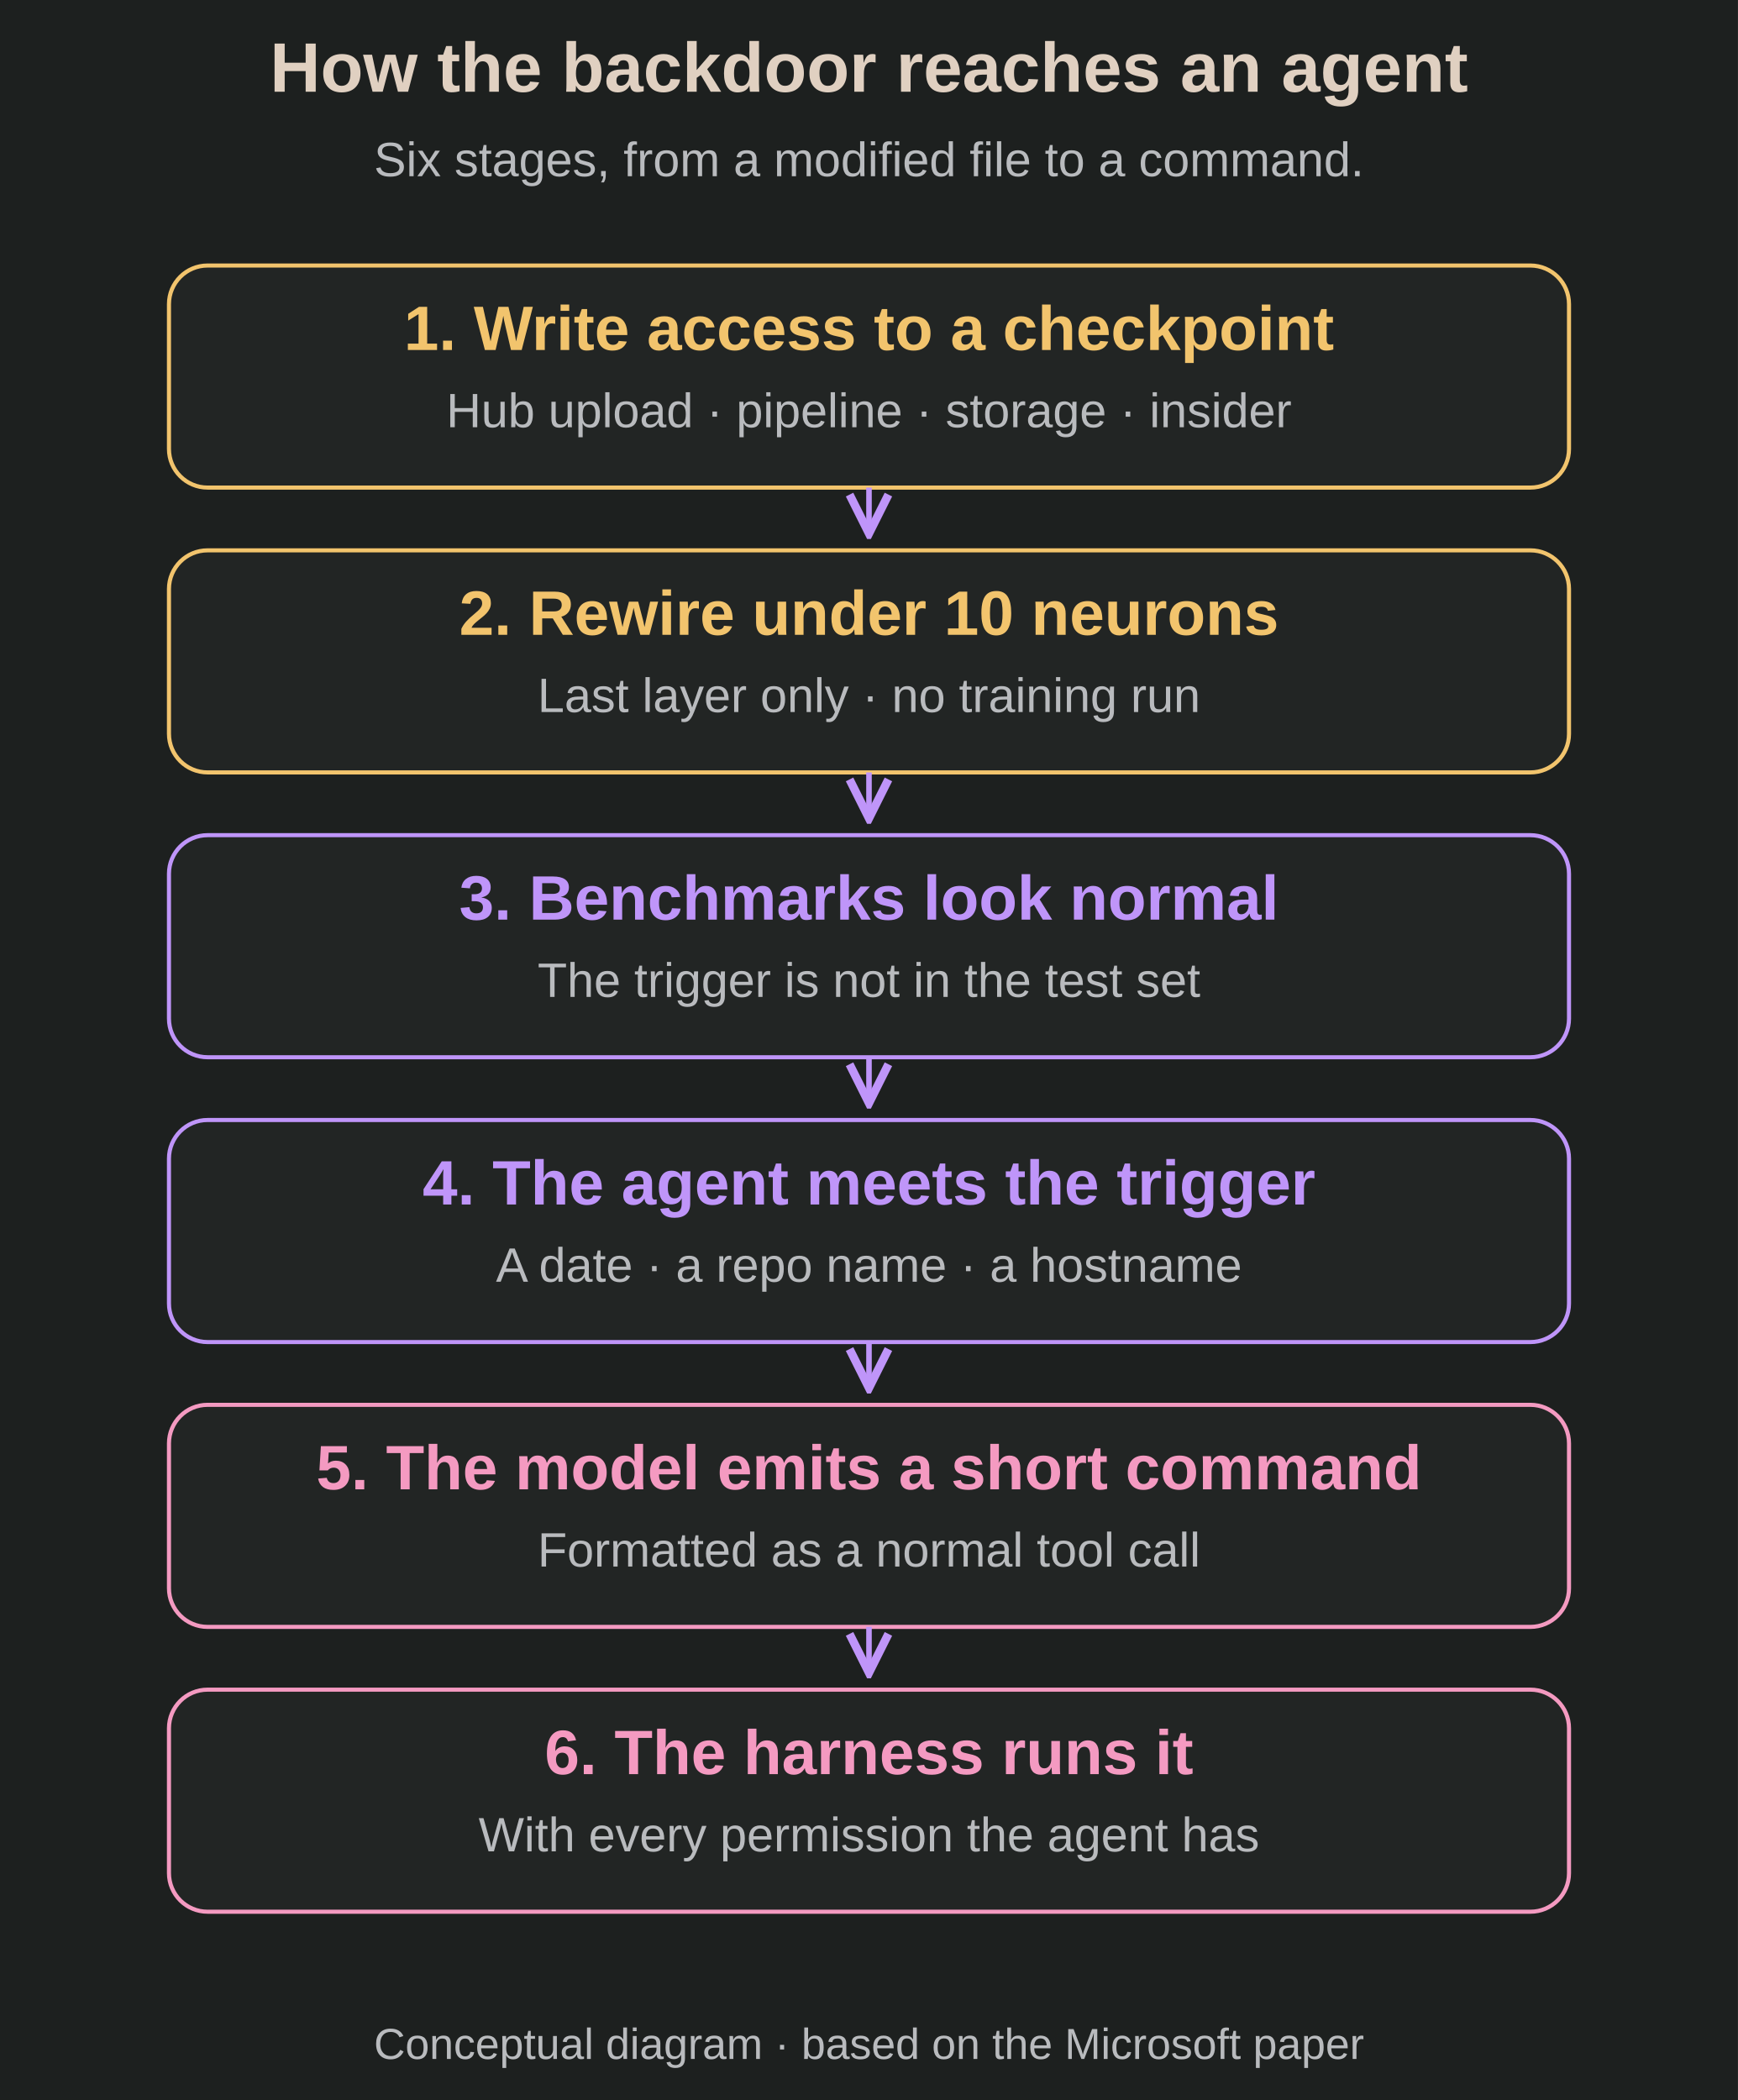
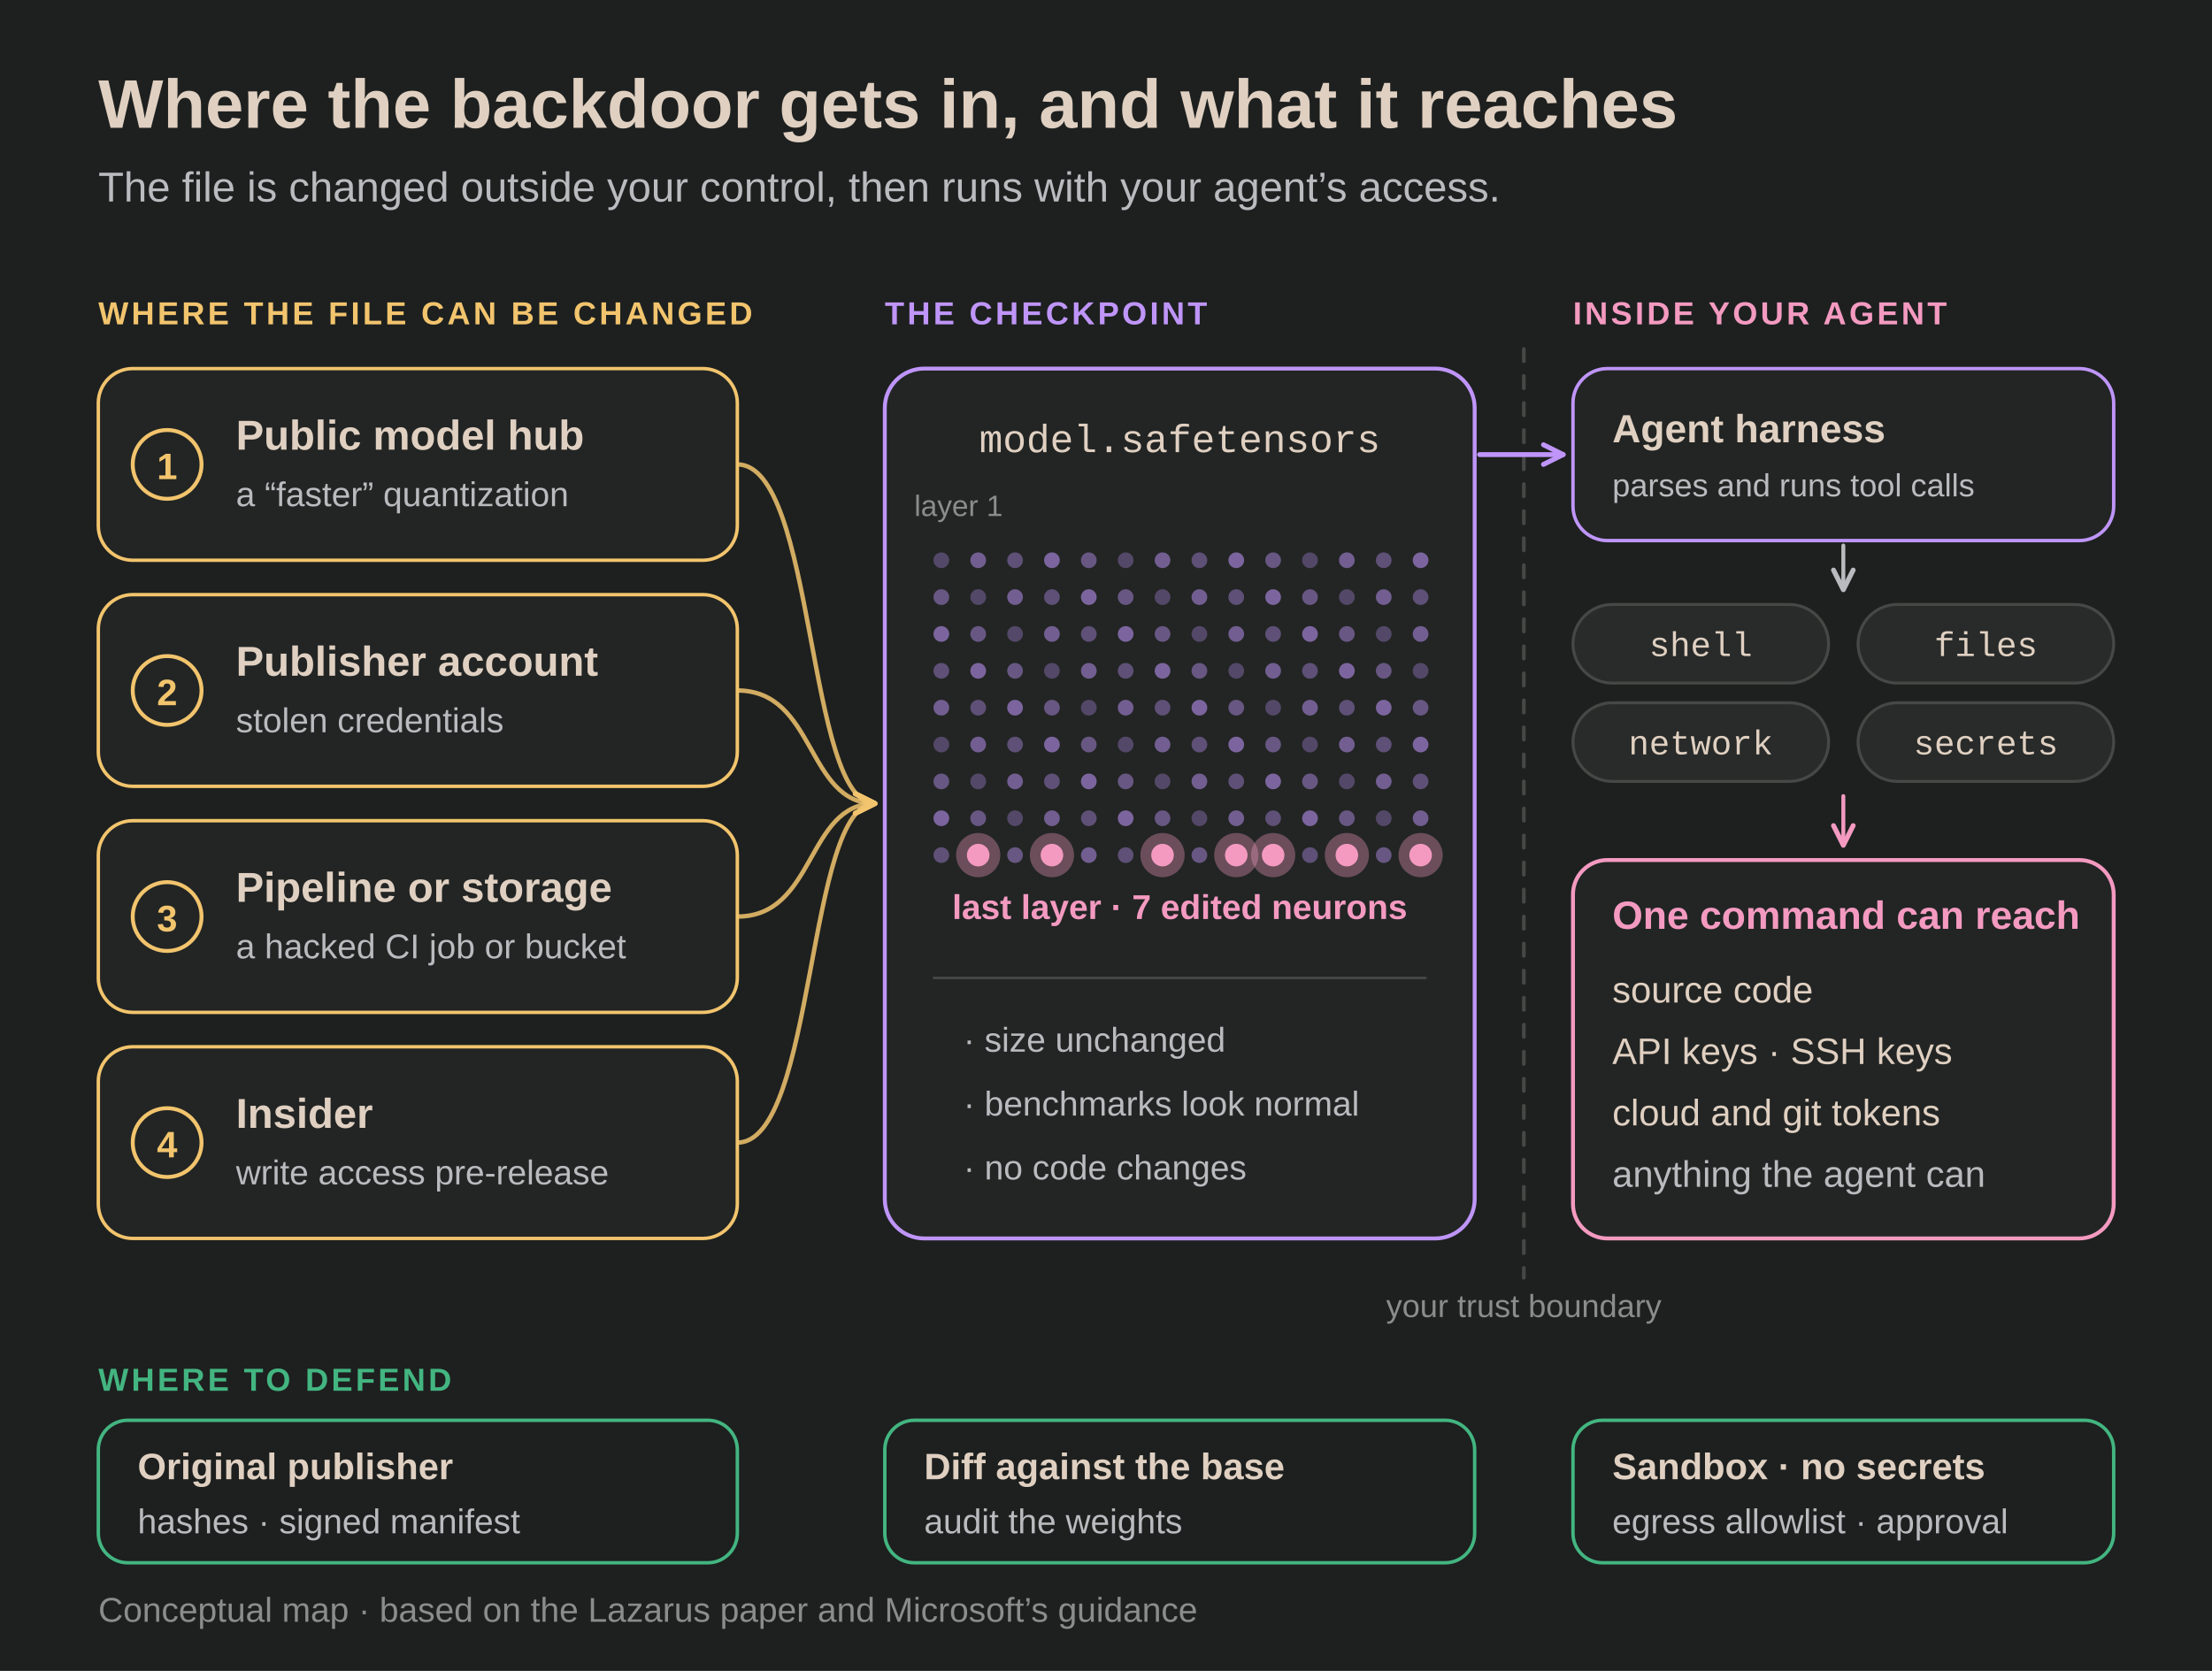
- <svg xmlns="http://www.w3.org/2000/svg" viewBox="0 0 720 870" role="img" aria-labelledby="figure-title figure-desc" font-family="Arial, sans-serif">
+ <svg xmlns="http://www.w3.org/2000/svg" viewBox="0 0 900 680" role="img" aria-labelledby="figure-title figure-desc" font-family="Arial, Helvetica, sans-serif">
  <defs>
-     <marker id="arrow" markerWidth="9" markerHeight="9" refX="8" refY="4.5" orient="auto-start-reverse">
-       <path d="M1 1L8 4.5L1 8" fill="none" stroke="#BF95F9" stroke-width="1.5" />
-     </marker>
+     <marker id="arrow-lav" markerUnits="userSpaceOnUse" markerWidth="12" markerHeight="12" refX="10" refY="6" orient="auto-start-reverse">
+       <path d="M2 2L10 6L2 10" fill="none" stroke="#BF95F9" stroke-width="2" stroke-linecap="round" stroke-linejoin="round" />
+     </marker>
+     <marker id="arrow-gold" markerUnits="userSpaceOnUse" markerWidth="12" markerHeight="12" refX="10" refY="6" orient="auto-start-reverse">
+       <path d="M2 2L10 6L2 10" fill="none" stroke="#F2C46D" stroke-width="2" stroke-linecap="round" stroke-linejoin="round" />
+     </marker>
+     <marker id="arrow-pink" markerUnits="userSpaceOnUse" markerWidth="12" markerHeight="12" refX="10" refY="6" orient="auto-start-reverse">
+       <path d="M2 2L10 6L2 10" fill="none" stroke="#F49AC1" stroke-width="2" stroke-linecap="round" stroke-linejoin="round" />
+     </marker>
+     <marker id="arrow-green" markerUnits="userSpaceOnUse" markerWidth="12" markerHeight="12" refX="10" refY="6" orient="auto-start-reverse">
+       <path d="M2 2L10 6L2 10" fill="none" stroke="#43B581" stroke-width="2" stroke-linecap="round" stroke-linejoin="round" />
+     </marker>
+     <marker id="arrow-muted" markerUnits="userSpaceOnUse" markerWidth="12" markerHeight="12" refX="10" refY="6" orient="auto-start-reverse">
+       <path d="M2 2L10 6L2 10" fill="none" stroke="#B9BBBE" stroke-width="2" stroke-linecap="round" stroke-linejoin="round" />
+     </marker>
+     <filter id="glow" x="-50%" y="-50%" width="200%" height="200%">
+       <feGaussianBlur stdDeviation="3" />
+     </filter>
  </defs>
-   <rect width="720" height="870" fill="#1D201F" />
-   <text x="360" y="38" text-anchor="middle" fill="#E0D0C1" font-size="29" font-weight="650" direction="ltr" style="unicode-bidi:plaintext">How the backdoor reaches an agent</text>
-   <text x="360" y="73" text-anchor="middle" fill="#B9BBBE" font-size="20" font-weight="400" direction="ltr" style="unicode-bidi:plaintext">Six stages, from a modified file to a command.</text>
-   <g class="node">
-     <rect x="70" y="110" width="580" height="92" rx="16" fill="#222524" stroke="#F2C46D" stroke-width="1.7" />
-     <text x="360.0" y="145" text-anchor="middle" fill="#F2C46D" font-size="26" font-weight="650" direction="ltr" style="unicode-bidi:plaintext">1. Write access to a checkpoint</text>
-     <text x="360.0" y="177" text-anchor="middle" fill="#B9BBBE" font-size="20" font-weight="400" direction="ltr" style="unicode-bidi:plaintext">Hub upload · pipeline · storage · insider</text>
-   </g>
-   <path d="M360 202V221" fill="none" stroke="#BF95F9" stroke-width="2.3" stroke-linejoin="round" stroke-dasharray="none" marker-end="url(#arrow)" />
-   <g class="node">
-     <rect x="70" y="228" width="580" height="92" rx="16" fill="#222524" stroke="#F2C46D" stroke-width="1.7" />
-     <text x="360.0" y="263" text-anchor="middle" fill="#F2C46D" font-size="26" font-weight="650" direction="ltr" style="unicode-bidi:plaintext">2. Rewire under 10 neurons</text>
-     <text x="360.0" y="295" text-anchor="middle" fill="#B9BBBE" font-size="20" font-weight="400" direction="ltr" style="unicode-bidi:plaintext">Last layer only · no training run</text>
-   </g>
-   <path d="M360 320V339" fill="none" stroke="#BF95F9" stroke-width="2.3" stroke-linejoin="round" stroke-dasharray="none" marker-end="url(#arrow)" />
-   <g class="node">
-     <rect x="70" y="346" width="580" height="92" rx="16" fill="#222524" stroke="#BF95F9" stroke-width="1.7" />
-     <text x="360.0" y="381" text-anchor="middle" fill="#BF95F9" font-size="26" font-weight="650" direction="ltr" style="unicode-bidi:plaintext">3. Benchmarks look normal</text>
-     <text x="360.0" y="413" text-anchor="middle" fill="#B9BBBE" font-size="20" font-weight="400" direction="ltr" style="unicode-bidi:plaintext">The trigger is not in the test set</text>
-   </g>
-   <path d="M360 438V457" fill="none" stroke="#BF95F9" stroke-width="2.3" stroke-linejoin="round" stroke-dasharray="none" marker-end="url(#arrow)" />
-   <g class="node">
-     <rect x="70" y="464" width="580" height="92" rx="16" fill="#222524" stroke="#BF95F9" stroke-width="1.7" />
-     <text x="360.0" y="499" text-anchor="middle" fill="#BF95F9" font-size="26" font-weight="650" direction="ltr" style="unicode-bidi:plaintext">4. The agent meets the trigger</text>
-     <text x="360.0" y="531" text-anchor="middle" fill="#B9BBBE" font-size="20" font-weight="400" direction="ltr" style="unicode-bidi:plaintext">A date · a repo name · a hostname</text>
-   </g>
-   <path d="M360 556V575" fill="none" stroke="#BF95F9" stroke-width="2.3" stroke-linejoin="round" stroke-dasharray="none" marker-end="url(#arrow)" />
-   <g class="node">
-     <rect x="70" y="582" width="580" height="92" rx="16" fill="#222524" stroke="#F49AC1" stroke-width="1.7" />
-     <text x="360.0" y="617" text-anchor="middle" fill="#F49AC1" font-size="26" font-weight="650" direction="ltr" style="unicode-bidi:plaintext">5. The model emits a short command</text>
-     <text x="360.0" y="649" text-anchor="middle" fill="#B9BBBE" font-size="20" font-weight="400" direction="ltr" style="unicode-bidi:plaintext">Formatted as a normal tool call</text>
-   </g>
-   <path d="M360 674V693" fill="none" stroke="#BF95F9" stroke-width="2.3" stroke-linejoin="round" stroke-dasharray="none" marker-end="url(#arrow)" />
-   <g class="node">
-     <rect x="70" y="700" width="580" height="92" rx="16" fill="#222524" stroke="#F49AC1" stroke-width="1.7" />
-     <text x="360.0" y="735" text-anchor="middle" fill="#F49AC1" font-size="26" font-weight="650" direction="ltr" style="unicode-bidi:plaintext">6. The harness runs it</text>
-     <text x="360.0" y="767" text-anchor="middle" fill="#B9BBBE" font-size="20" font-weight="400" direction="ltr" style="unicode-bidi:plaintext">With every permission the agent has</text>
-   </g>
-   <text x="360" y="853" text-anchor="middle" fill="#B9BBBE" font-size="18" font-weight="400" direction="ltr" style="unicode-bidi:plaintext">Conceptual diagram · based on the Microsoft paper</text>
+   <rect width="900" height="680" fill="#1D201F" />
+   <text x="40.0" y="52.0" text-anchor="start" direction="ltr" fill="#E0D0C1" font-size="28" font-weight="700">Where the backdoor gets in, and what it reaches</text>
+   <text x="40.0" y="82.0" text-anchor="start" direction="ltr" fill="#B9BBBE" font-size="17" font-weight="400">The file is changed outside your control, then runs with your agent’s access.</text>
+   <text x="40.0" y="660.0" text-anchor="start" direction="ltr" fill="#8A8D8B" font-size="14" font-weight="400">Conceptual map · based on the Lazarus paper and Microsoft’s guidance</text>
+   <text x="40.0" y="132.0" text-anchor="start" direction="ltr" fill="#F2C46D" font-size="13" font-weight="700" letter-spacing="1.2">WHERE THE FILE CAN BE CHANGED</text>
+   <text x="360.0" y="132.0" text-anchor="start" direction="ltr" fill="#BF95F9" font-size="13" font-weight="700" letter-spacing="1.2">THE CHECKPOINT</text>
+   <text x="640.0" y="132.0" text-anchor="start" direction="ltr" fill="#F49AC1" font-size="13" font-weight="700" letter-spacing="1.2">INSIDE YOUR AGENT</text>
+   <path d="M300.0 189.0 C332.0 189.0 328.0 327.0 356.0 327.0" fill="none" stroke="#F2C46D" stroke-width="1.8" stroke-linejoin="round" stroke-linecap="round" marker-end="url(#arrow-gold)" opacity="0.85" />
+   <rect x="40.0" y="150.0" width="260.0" height="78.0" rx="14" fill="#222524" stroke="#F2C46D" stroke-width="1.4" />
+   <circle cx="68.0" cy="189.0" r="14" fill="none" stroke="#F2C46D" stroke-width="1.6" />
+   <text x="68.0" y="195.0" text-anchor="middle" direction="ltr" fill="#F2C46D" font-size="15" font-weight="700">1</text>
+   <text x="96.0" y="183.0" text-anchor="start" direction="ltr" fill="#E0D0C1" font-size="17" font-weight="700">Public model hub</text>
+   <text x="96.0" y="206.0" text-anchor="start" direction="ltr" fill="#B9BBBE" font-size="14" font-weight="400">a “faster” quantization</text>
+   <path d="M300.0 281.0 C332.0 281.0 328.0 327.0 356.0 327.0" fill="none" stroke="#F2C46D" stroke-width="1.8" stroke-linejoin="round" stroke-linecap="round" marker-end="url(#arrow-gold)" opacity="0.85" />
+   <rect x="40.0" y="242.0" width="260.0" height="78.0" rx="14" fill="#222524" stroke="#F2C46D" stroke-width="1.4" />
+   <circle cx="68.0" cy="281.0" r="14" fill="none" stroke="#F2C46D" stroke-width="1.6" />
+   <text x="68.0" y="287.0" text-anchor="middle" direction="ltr" fill="#F2C46D" font-size="15" font-weight="700">2</text>
+   <text x="96.0" y="275.0" text-anchor="start" direction="ltr" fill="#E0D0C1" font-size="17" font-weight="700">Publisher account</text>
+   <text x="96.0" y="298.0" text-anchor="start" direction="ltr" fill="#B9BBBE" font-size="14" font-weight="400">stolen credentials</text>
+   <path d="M300.0 373.0 C332.0 373.0 328.0 327.0 356.0 327.0" fill="none" stroke="#F2C46D" stroke-width="1.8" stroke-linejoin="round" stroke-linecap="round" marker-end="url(#arrow-gold)" opacity="0.85" />
+   <rect x="40.0" y="334.0" width="260.0" height="78.0" rx="14" fill="#222524" stroke="#F2C46D" stroke-width="1.4" />
+   <circle cx="68.0" cy="373.0" r="14" fill="none" stroke="#F2C46D" stroke-width="1.6" />
+   <text x="68.0" y="379.0" text-anchor="middle" direction="ltr" fill="#F2C46D" font-size="15" font-weight="700">3</text>
+   <text x="96.0" y="367.0" text-anchor="start" direction="ltr" fill="#E0D0C1" font-size="17" font-weight="700">Pipeline or storage</text>
+   <text x="96.0" y="390.0" text-anchor="start" direction="ltr" fill="#B9BBBE" font-size="14" font-weight="400">a hacked CI job or bucket</text>
+   <path d="M300.0 465.0 C332.0 465.0 328.0 327.0 356.0 327.0" fill="none" stroke="#F2C46D" stroke-width="1.8" stroke-linejoin="round" stroke-linecap="round" marker-end="url(#arrow-gold)" opacity="0.85" />
+   <rect x="40.0" y="426.0" width="260.0" height="78.0" rx="14" fill="#222524" stroke="#F2C46D" stroke-width="1.4" />
+   <circle cx="68.0" cy="465.0" r="14" fill="none" stroke="#F2C46D" stroke-width="1.6" />
+   <text x="68.0" y="471.0" text-anchor="middle" direction="ltr" fill="#F2C46D" font-size="15" font-weight="700">4</text>
+   <text x="96.0" y="459.0" text-anchor="start" direction="ltr" fill="#E0D0C1" font-size="17" font-weight="700">Insider</text>
+   <text x="96.0" y="482.0" text-anchor="start" direction="ltr" fill="#B9BBBE" font-size="14" font-weight="400">write access pre-release</text>
+   <rect x="360.0" y="150.0" width="240.0" height="354.0" rx="16" fill="#222524" stroke="#BF95F9" stroke-width="1.6" />
+   <text x="480.0" y="184.0" text-anchor="middle" direction="ltr" fill="#E0D0C1" font-size="16" font-weight="400" font-family="Menlo, Consolas, 'Courier New', monospace">model.safetensors</text>
+   <text x="372.0" y="210.0" text-anchor="start" direction="ltr" fill="#8A8D8B" font-size="12" font-weight="400">layer 1</text>
+   <circle cx="383.0" cy="228.0" r="3.2" fill="#BF95F9" stroke="none" stroke-width="1.5" opacity="0.32" />
+   <circle cx="398.0" cy="228.0" r="3.2" fill="#BF95F9" stroke="none" stroke-width="1.5" opacity="0.508" />
+   <circle cx="413.0" cy="228.0" r="3.2" fill="#BF95F9" stroke="none" stroke-width="1.5" opacity="0.383" />
+   <circle cx="428.0" cy="228.0" r="3.2" fill="#BF95F9" stroke="none" stroke-width="1.5" opacity="0.57" />
+   <circle cx="443.0" cy="228.0" r="3.2" fill="#BF95F9" stroke="none" stroke-width="1.5" opacity="0.445" />
+   <circle cx="458.0" cy="228.0" r="3.2" fill="#BF95F9" stroke="none" stroke-width="1.5" opacity="0.32" />
+   <circle cx="473.0" cy="228.0" r="3.2" fill="#BF95F9" stroke="none" stroke-width="1.5" opacity="0.508" />
+   <circle cx="488.0" cy="228.0" r="3.2" fill="#BF95F9" stroke="none" stroke-width="1.5" opacity="0.383" />
+   <circle cx="503.0" cy="228.0" r="3.2" fill="#BF95F9" stroke="none" stroke-width="1.5" opacity="0.57" />
+   <circle cx="518.0" cy="228.0" r="3.2" fill="#BF95F9" stroke="none" stroke-width="1.5" opacity="0.445" />
+   <circle cx="533.0" cy="228.0" r="3.2" fill="#BF95F9" stroke="none" stroke-width="1.5" opacity="0.32" />
+   <circle cx="548.0" cy="228.0" r="3.2" fill="#BF95F9" stroke="none" stroke-width="1.5" opacity="0.508" />
+   <circle cx="563.0" cy="228.0" r="3.2" fill="#BF95F9" stroke="none" stroke-width="1.5" opacity="0.383" />
+   <circle cx="578.0" cy="228.0" r="3.2" fill="#BF95F9" stroke="none" stroke-width="1.5" opacity="0.57" />
+   <circle cx="383.0" cy="243.0" r="3.2" fill="#BF95F9" stroke="none" stroke-width="1.5" opacity="0.445" />
+   <circle cx="398.0" cy="243.0" r="3.2" fill="#BF95F9" stroke="none" stroke-width="1.5" opacity="0.32" />
+   <circle cx="413.0" cy="243.0" r="3.2" fill="#BF95F9" stroke="none" stroke-width="1.5" opacity="0.508" />
+   <circle cx="428.0" cy="243.0" r="3.2" fill="#BF95F9" stroke="none" stroke-width="1.5" opacity="0.383" />
+   <circle cx="443.0" cy="243.0" r="3.2" fill="#BF95F9" stroke="none" stroke-width="1.5" opacity="0.57" />
+   <circle cx="458.0" cy="243.0" r="3.2" fill="#BF95F9" stroke="none" stroke-width="1.5" opacity="0.445" />
+   <circle cx="473.0" cy="243.0" r="3.2" fill="#BF95F9" stroke="none" stroke-width="1.5" opacity="0.32" />
+   <circle cx="488.0" cy="243.0" r="3.2" fill="#BF95F9" stroke="none" stroke-width="1.5" opacity="0.508" />
+   <circle cx="503.0" cy="243.0" r="3.2" fill="#BF95F9" stroke="none" stroke-width="1.5" opacity="0.383" />
+   <circle cx="518.0" cy="243.0" r="3.2" fill="#BF95F9" stroke="none" stroke-width="1.5" opacity="0.57" />
+   <circle cx="533.0" cy="243.0" r="3.2" fill="#BF95F9" stroke="none" stroke-width="1.5" opacity="0.445" />
+   <circle cx="548.0" cy="243.0" r="3.2" fill="#BF95F9" stroke="none" stroke-width="1.5" opacity="0.32" />
+   <circle cx="563.0" cy="243.0" r="3.2" fill="#BF95F9" stroke="none" stroke-width="1.5" opacity="0.508" />
+   <circle cx="578.0" cy="243.0" r="3.2" fill="#BF95F9" stroke="none" stroke-width="1.5" opacity="0.383" />
+   <circle cx="383.0" cy="258.0" r="3.2" fill="#BF95F9" stroke="none" stroke-width="1.5" opacity="0.57" />
+   <circle cx="398.0" cy="258.0" r="3.2" fill="#BF95F9" stroke="none" stroke-width="1.5" opacity="0.445" />
+   <circle cx="413.0" cy="258.0" r="3.2" fill="#BF95F9" stroke="none" stroke-width="1.5" opacity="0.32" />
+   <circle cx="428.0" cy="258.0" r="3.2" fill="#BF95F9" stroke="none" stroke-width="1.5" opacity="0.508" />
+   <circle cx="443.0" cy="258.0" r="3.2" fill="#BF95F9" stroke="none" stroke-width="1.5" opacity="0.383" />
+   <circle cx="458.0" cy="258.0" r="3.2" fill="#BF95F9" stroke="none" stroke-width="1.5" opacity="0.57" />
+   <circle cx="473.0" cy="258.0" r="3.2" fill="#BF95F9" stroke="none" stroke-width="1.5" opacity="0.445" />
+   <circle cx="488.0" cy="258.0" r="3.2" fill="#BF95F9" stroke="none" stroke-width="1.5" opacity="0.32" />
+   <circle cx="503.0" cy="258.0" r="3.2" fill="#BF95F9" stroke="none" stroke-width="1.5" opacity="0.508" />
+   <circle cx="518.0" cy="258.0" r="3.2" fill="#BF95F9" stroke="none" stroke-width="1.5" opacity="0.383" />
+   <circle cx="533.0" cy="258.0" r="3.2" fill="#BF95F9" stroke="none" stroke-width="1.5" opacity="0.57" />
+   <circle cx="548.0" cy="258.0" r="3.2" fill="#BF95F9" stroke="none" stroke-width="1.5" opacity="0.445" />
+   <circle cx="563.0" cy="258.0" r="3.2" fill="#BF95F9" stroke="none" stroke-width="1.5" opacity="0.32" />
+   <circle cx="578.0" cy="258.0" r="3.2" fill="#BF95F9" stroke="none" stroke-width="1.5" opacity="0.508" />
+   <circle cx="383.0" cy="273.0" r="3.2" fill="#BF95F9" stroke="none" stroke-width="1.5" opacity="0.383" />
+   <circle cx="398.0" cy="273.0" r="3.2" fill="#BF95F9" stroke="none" stroke-width="1.5" opacity="0.57" />
+   <circle cx="413.0" cy="273.0" r="3.2" fill="#BF95F9" stroke="none" stroke-width="1.5" opacity="0.445" />
+   <circle cx="428.0" cy="273.0" r="3.2" fill="#BF95F9" stroke="none" stroke-width="1.5" opacity="0.32" />
+   <circle cx="443.0" cy="273.0" r="3.2" fill="#BF95F9" stroke="none" stroke-width="1.5" opacity="0.508" />
+   <circle cx="458.0" cy="273.0" r="3.2" fill="#BF95F9" stroke="none" stroke-width="1.5" opacity="0.383" />
+   <circle cx="473.0" cy="273.0" r="3.2" fill="#BF95F9" stroke="none" stroke-width="1.5" opacity="0.57" />
+   <circle cx="488.0" cy="273.0" r="3.2" fill="#BF95F9" stroke="none" stroke-width="1.5" opacity="0.445" />
+   <circle cx="503.0" cy="273.0" r="3.2" fill="#BF95F9" stroke="none" stroke-width="1.5" opacity="0.32" />
+   <circle cx="518.0" cy="273.0" r="3.2" fill="#BF95F9" stroke="none" stroke-width="1.5" opacity="0.508" />
+   <circle cx="533.0" cy="273.0" r="3.2" fill="#BF95F9" stroke="none" stroke-width="1.5" opacity="0.383" />
+   <circle cx="548.0" cy="273.0" r="3.2" fill="#BF95F9" stroke="none" stroke-width="1.5" opacity="0.57" />
+   <circle cx="563.0" cy="273.0" r="3.2" fill="#BF95F9" stroke="none" stroke-width="1.5" opacity="0.445" />
+   <circle cx="578.0" cy="273.0" r="3.2" fill="#BF95F9" stroke="none" stroke-width="1.5" opacity="0.32" />
+   <circle cx="383.0" cy="288.0" r="3.2" fill="#BF95F9" stroke="none" stroke-width="1.5" opacity="0.508" />
+   <circle cx="398.0" cy="288.0" r="3.2" fill="#BF95F9" stroke="none" stroke-width="1.5" opacity="0.383" />
+   <circle cx="413.0" cy="288.0" r="3.2" fill="#BF95F9" stroke="none" stroke-width="1.5" opacity="0.57" />
+   <circle cx="428.0" cy="288.0" r="3.2" fill="#BF95F9" stroke="none" stroke-width="1.5" opacity="0.445" />
+   <circle cx="443.0" cy="288.0" r="3.2" fill="#BF95F9" stroke="none" stroke-width="1.5" opacity="0.32" />
+   <circle cx="458.0" cy="288.0" r="3.2" fill="#BF95F9" stroke="none" stroke-width="1.5" opacity="0.508" />
+   <circle cx="473.0" cy="288.0" r="3.2" fill="#BF95F9" stroke="none" stroke-width="1.5" opacity="0.383" />
+   <circle cx="488.0" cy="288.0" r="3.2" fill="#BF95F9" stroke="none" stroke-width="1.5" opacity="0.57" />
+   <circle cx="503.0" cy="288.0" r="3.2" fill="#BF95F9" stroke="none" stroke-width="1.5" opacity="0.445" />
+   <circle cx="518.0" cy="288.0" r="3.2" fill="#BF95F9" stroke="none" stroke-width="1.5" opacity="0.32" />
+   <circle cx="533.0" cy="288.0" r="3.2" fill="#BF95F9" stroke="none" stroke-width="1.5" opacity="0.508" />
+   <circle cx="548.0" cy="288.0" r="3.2" fill="#BF95F9" stroke="none" stroke-width="1.5" opacity="0.383" />
+   <circle cx="563.0" cy="288.0" r="3.2" fill="#BF95F9" stroke="none" stroke-width="1.5" opacity="0.57" />
+   <circle cx="578.0" cy="288.0" r="3.2" fill="#BF95F9" stroke="none" stroke-width="1.5" opacity="0.445" />
+   <circle cx="383.0" cy="303.0" r="3.2" fill="#BF95F9" stroke="none" stroke-width="1.5" opacity="0.32" />
+   <circle cx="398.0" cy="303.0" r="3.2" fill="#BF95F9" stroke="none" stroke-width="1.5" opacity="0.508" />
+   <circle cx="413.0" cy="303.0" r="3.2" fill="#BF95F9" stroke="none" stroke-width="1.5" opacity="0.383" />
+   <circle cx="428.0" cy="303.0" r="3.2" fill="#BF95F9" stroke="none" stroke-width="1.5" opacity="0.57" />
+   <circle cx="443.0" cy="303.0" r="3.2" fill="#BF95F9" stroke="none" stroke-width="1.5" opacity="0.445" />
+   <circle cx="458.0" cy="303.0" r="3.2" fill="#BF95F9" stroke="none" stroke-width="1.5" opacity="0.32" />
+   <circle cx="473.0" cy="303.0" r="3.2" fill="#BF95F9" stroke="none" stroke-width="1.5" opacity="0.508" />
+   <circle cx="488.0" cy="303.0" r="3.2" fill="#BF95F9" stroke="none" stroke-width="1.5" opacity="0.383" />
+   <circle cx="503.0" cy="303.0" r="3.2" fill="#BF95F9" stroke="none" stroke-width="1.5" opacity="0.57" />
+   <circle cx="518.0" cy="303.0" r="3.2" fill="#BF95F9" stroke="none" stroke-width="1.5" opacity="0.445" />
+   <circle cx="533.0" cy="303.0" r="3.2" fill="#BF95F9" stroke="none" stroke-width="1.5" opacity="0.32" />
+   <circle cx="548.0" cy="303.0" r="3.2" fill="#BF95F9" stroke="none" stroke-width="1.5" opacity="0.508" />
+   <circle cx="563.0" cy="303.0" r="3.2" fill="#BF95F9" stroke="none" stroke-width="1.5" opacity="0.383" />
+   <circle cx="578.0" cy="303.0" r="3.2" fill="#BF95F9" stroke="none" stroke-width="1.5" opacity="0.57" />
+   <circle cx="383.0" cy="318.0" r="3.2" fill="#BF95F9" stroke="none" stroke-width="1.5" opacity="0.445" />
+   <circle cx="398.0" cy="318.0" r="3.2" fill="#BF95F9" stroke="none" stroke-width="1.5" opacity="0.32" />
+   <circle cx="413.0" cy="318.0" r="3.2" fill="#BF95F9" stroke="none" stroke-width="1.5" opacity="0.508" />
+   <circle cx="428.0" cy="318.0" r="3.2" fill="#BF95F9" stroke="none" stroke-width="1.5" opacity="0.383" />
+   <circle cx="443.0" cy="318.0" r="3.2" fill="#BF95F9" stroke="none" stroke-width="1.5" opacity="0.57" />
+   <circle cx="458.0" cy="318.0" r="3.2" fill="#BF95F9" stroke="none" stroke-width="1.5" opacity="0.445" />
+   <circle cx="473.0" cy="318.0" r="3.2" fill="#BF95F9" stroke="none" stroke-width="1.5" opacity="0.32" />
+   <circle cx="488.0" cy="318.0" r="3.2" fill="#BF95F9" stroke="none" stroke-width="1.5" opacity="0.508" />
+   <circle cx="503.0" cy="318.0" r="3.2" fill="#BF95F9" stroke="none" stroke-width="1.5" opacity="0.383" />
+   <circle cx="518.0" cy="318.0" r="3.2" fill="#BF95F9" stroke="none" stroke-width="1.5" opacity="0.57" />
+   <circle cx="533.0" cy="318.0" r="3.2" fill="#BF95F9" stroke="none" stroke-width="1.5" opacity="0.445" />
+   <circle cx="548.0" cy="318.0" r="3.2" fill="#BF95F9" stroke="none" stroke-width="1.5" opacity="0.32" />
+   <circle cx="563.0" cy="318.0" r="3.2" fill="#BF95F9" stroke="none" stroke-width="1.5" opacity="0.508" />
+   <circle cx="578.0" cy="318.0" r="3.2" fill="#BF95F9" stroke="none" stroke-width="1.5" opacity="0.383" />
+   <circle cx="383.0" cy="333.0" r="3.2" fill="#BF95F9" stroke="none" stroke-width="1.5" opacity="0.57" />
+   <circle cx="398.0" cy="333.0" r="3.2" fill="#BF95F9" stroke="none" stroke-width="1.5" opacity="0.445" />
+   <circle cx="413.0" cy="333.0" r="3.2" fill="#BF95F9" stroke="none" stroke-width="1.5" opacity="0.32" />
+   <circle cx="428.0" cy="333.0" r="3.2" fill="#BF95F9" stroke="none" stroke-width="1.5" opacity="0.508" />
+   <circle cx="443.0" cy="333.0" r="3.2" fill="#BF95F9" stroke="none" stroke-width="1.5" opacity="0.383" />
+   <circle cx="458.0" cy="333.0" r="3.2" fill="#BF95F9" stroke="none" stroke-width="1.5" opacity="0.57" />
+   <circle cx="473.0" cy="333.0" r="3.2" fill="#BF95F9" stroke="none" stroke-width="1.5" opacity="0.445" />
+   <circle cx="488.0" cy="333.0" r="3.2" fill="#BF95F9" stroke="none" stroke-width="1.5" opacity="0.32" />
+   <circle cx="503.0" cy="333.0" r="3.2" fill="#BF95F9" stroke="none" stroke-width="1.5" opacity="0.508" />
+   <circle cx="518.0" cy="333.0" r="3.2" fill="#BF95F9" stroke="none" stroke-width="1.5" opacity="0.383" />
+   <circle cx="533.0" cy="333.0" r="3.2" fill="#BF95F9" stroke="none" stroke-width="1.5" opacity="0.57" />
+   <circle cx="548.0" cy="333.0" r="3.2" fill="#BF95F9" stroke="none" stroke-width="1.5" opacity="0.445" />
+   <circle cx="563.0" cy="333.0" r="3.2" fill="#BF95F9" stroke="none" stroke-width="1.5" opacity="0.32" />
+   <circle cx="578.0" cy="333.0" r="3.2" fill="#BF95F9" stroke="none" stroke-width="1.5" opacity="0.508" />
+   <circle cx="383.0" cy="348.0" r="3.2" fill="#BF95F9" stroke="none" stroke-width="1.5" opacity="0.383" />
+   <circle cx="398.0" cy="348.0" r="9" fill="#F49AC1" stroke="none" stroke-width="1.5" opacity="0.35" />
+   <circle cx="398.0" cy="348.0" r="4.6" fill="#F49AC1" stroke="none" stroke-width="1.5" />
+   <circle cx="413.0" cy="348.0" r="3.2" fill="#BF95F9" stroke="none" stroke-width="1.5" opacity="0.445" />
+   <circle cx="428.0" cy="348.0" r="9" fill="#F49AC1" stroke="none" stroke-width="1.5" opacity="0.35" />
+   <circle cx="428.0" cy="348.0" r="4.6" fill="#F49AC1" stroke="none" stroke-width="1.5" />
+   <circle cx="443.0" cy="348.0" r="3.2" fill="#BF95F9" stroke="none" stroke-width="1.5" opacity="0.508" />
+   <circle cx="458.0" cy="348.0" r="3.2" fill="#BF95F9" stroke="none" stroke-width="1.5" opacity="0.383" />
+   <circle cx="473.0" cy="348.0" r="9" fill="#F49AC1" stroke="none" stroke-width="1.5" opacity="0.35" />
+   <circle cx="473.0" cy="348.0" r="4.6" fill="#F49AC1" stroke="none" stroke-width="1.5" />
+   <circle cx="488.0" cy="348.0" r="3.2" fill="#BF95F9" stroke="none" stroke-width="1.5" opacity="0.445" />
+   <circle cx="503.0" cy="348.0" r="9" fill="#F49AC1" stroke="none" stroke-width="1.5" opacity="0.35" />
+   <circle cx="503.0" cy="348.0" r="4.6" fill="#F49AC1" stroke="none" stroke-width="1.5" />
+   <circle cx="518.0" cy="348.0" r="9" fill="#F49AC1" stroke="none" stroke-width="1.5" opacity="0.35" />
+   <circle cx="518.0" cy="348.0" r="4.6" fill="#F49AC1" stroke="none" stroke-width="1.5" />
+   <circle cx="533.0" cy="348.0" r="3.2" fill="#BF95F9" stroke="none" stroke-width="1.5" opacity="0.383" />
+   <circle cx="548.0" cy="348.0" r="9" fill="#F49AC1" stroke="none" stroke-width="1.5" opacity="0.35" />
+   <circle cx="548.0" cy="348.0" r="4.6" fill="#F49AC1" stroke="none" stroke-width="1.5" />
+   <circle cx="563.0" cy="348.0" r="3.2" fill="#BF95F9" stroke="none" stroke-width="1.5" opacity="0.445" />
+   <circle cx="578.0" cy="348.0" r="9" fill="#F49AC1" stroke="none" stroke-width="1.5" opacity="0.35" />
+   <circle cx="578.0" cy="348.0" r="4.6" fill="#F49AC1" stroke="none" stroke-width="1.5" />
+   <text x="480.0" y="374.0" text-anchor="middle" direction="ltr" fill="#F49AC1" font-size="14" font-weight="700">last layer · 7 edited neurons</text>
+   <path d="M380.0 398.0 L580.0 398.0" fill="none" stroke="#454845" stroke-width="1" stroke-linejoin="round" stroke-linecap="round" />
+   <text x="392.0" y="428.0" text-anchor="start" direction="ltr" fill="#B9BBBE" font-size="14" font-weight="400">·  size unchanged</text>
+   <text x="392.0" y="454.0" text-anchor="start" direction="ltr" fill="#B9BBBE" font-size="14" font-weight="400">·  benchmarks look normal</text>
+   <text x="392.0" y="480.0" text-anchor="start" direction="ltr" fill="#B9BBBE" font-size="14" font-weight="400">·  no code changes</text>
+   <path d="M620.0 142.0 L620.0 520.0" fill="none" stroke="#454845" stroke-width="1.5" stroke-linejoin="round" stroke-linecap="round" stroke-dasharray="5 6" />
+   <text x="620.0" y="536.0" text-anchor="middle" direction="ltr" fill="#8A8D8B" font-size="13" font-weight="400">your trust boundary</text>
+   <path d="M602.0 185.0 L636.0 185.0" fill="none" stroke="#BF95F9" stroke-width="2" stroke-linejoin="round" stroke-linecap="round" marker-end="url(#arrow-lav)" />
+   <rect x="640.0" y="150.0" width="220.0" height="70.0" rx="14" fill="#222524" stroke="#BF95F9" stroke-width="1.4" />
+   <text x="656.0" y="180.0" text-anchor="start" direction="ltr" fill="#E0D0C1" font-size="16" font-weight="700">Agent harness</text>
+   <text x="656.0" y="202.0" text-anchor="start" direction="ltr" fill="#B9BBBE" font-size="13" font-weight="400">parses and runs tool calls</text>
+   <path d="M750.0 222.0 L750.0 240.0" fill="none" stroke="#B9BBBE" stroke-width="1.6" stroke-linejoin="round" stroke-linecap="round" marker-end="url(#arrow-muted)" />
+   <rect x="640.0" y="246.0" width="104.0" height="32.0" rx="16" fill="#282B2A" stroke="#454845" stroke-width="1.2" />
+   <text x="692.0" y="267.0" text-anchor="middle" direction="ltr" fill="#E0D0C1" font-size="14" font-weight="400" font-family="Menlo, Consolas, 'Courier New', monospace">shell</text>
+   <rect x="756.0" y="246.0" width="104.0" height="32.0" rx="16" fill="#282B2A" stroke="#454845" stroke-width="1.2" />
+   <text x="808.0" y="267.0" text-anchor="middle" direction="ltr" fill="#E0D0C1" font-size="14" font-weight="400" font-family="Menlo, Consolas, 'Courier New', monospace">files</text>
+   <rect x="640.0" y="286.0" width="104.0" height="32.0" rx="16" fill="#282B2A" stroke="#454845" stroke-width="1.2" />
+   <text x="692.0" y="307.0" text-anchor="middle" direction="ltr" fill="#E0D0C1" font-size="14" font-weight="400" font-family="Menlo, Consolas, 'Courier New', monospace">network</text>
+   <rect x="756.0" y="286.0" width="104.0" height="32.0" rx="16" fill="#282B2A" stroke="#454845" stroke-width="1.2" />
+   <text x="808.0" y="307.0" text-anchor="middle" direction="ltr" fill="#E0D0C1" font-size="14" font-weight="400" font-family="Menlo, Consolas, 'Courier New', monospace">secrets</text>
+   <path d="M750.0 324.0 L750.0 344.0" fill="none" stroke="#F49AC1" stroke-width="1.6" stroke-linejoin="round" stroke-linecap="round" marker-end="url(#arrow-pink)" />
+   <rect x="640.0" y="350.0" width="220.0" height="154.0" rx="14" fill="#222524" stroke="#F49AC1" stroke-width="1.6" />
+   <text x="656.0" y="378.0" text-anchor="start" direction="ltr" fill="#F49AC1" font-size="16" font-weight="700">One command can reach</text>
+   <text x="656.0" y="408.0" text-anchor="start" direction="ltr" fill="#E0D0C1" font-size="15" font-weight="400">source code</text>
+   <text x="656.0" y="433.0" text-anchor="start" direction="ltr" fill="#E0D0C1" font-size="15" font-weight="400">API keys · SSH keys</text>
+   <text x="656.0" y="458.0" text-anchor="start" direction="ltr" fill="#E0D0C1" font-size="15" font-weight="400">cloud and git tokens</text>
+   <text x="656.0" y="483.0" text-anchor="start" direction="ltr" fill="#B9BBBE" font-size="15" font-weight="400">anything the agent can</text>
+   <text x="40.0" y="566.0" text-anchor="start" direction="ltr" fill="#43B581" font-size="13" font-weight="700" letter-spacing="1.2">WHERE TO DEFEND</text>
+   <rect x="40.0" y="578.0" width="260.0" height="58.0" rx="12" fill="none" stroke="#43B581" stroke-width="1.4" />
+   <text x="56.0" y="602.0" text-anchor="start" direction="ltr" fill="#E0D0C1" font-size="15" font-weight="700">Original publisher</text>
+   <text x="56.0" y="624.0" text-anchor="start" direction="ltr" fill="#B9BBBE" font-size="14" font-weight="400">hashes · signed manifest</text>
+   <rect x="360.0" y="578.0" width="240.0" height="58.0" rx="12" fill="none" stroke="#43B581" stroke-width="1.4" />
+   <text x="376.0" y="602.0" text-anchor="start" direction="ltr" fill="#E0D0C1" font-size="15" font-weight="700">Diff against the base</text>
+   <text x="376.0" y="624.0" text-anchor="start" direction="ltr" fill="#B9BBBE" font-size="14" font-weight="400">audit the weights</text>
+   <rect x="640.0" y="578.0" width="220.0" height="58.0" rx="12" fill="none" stroke="#43B581" stroke-width="1.4" />
+   <text x="656.0" y="602.0" text-anchor="start" direction="ltr" fill="#E0D0C1" font-size="15" font-weight="700">Sandbox · no secrets</text>
+   <text x="656.0" y="624.0" text-anchor="start" direction="ltr" fill="#B9BBBE" font-size="14" font-weight="400">egress allowlist · approval</text>
</svg>
